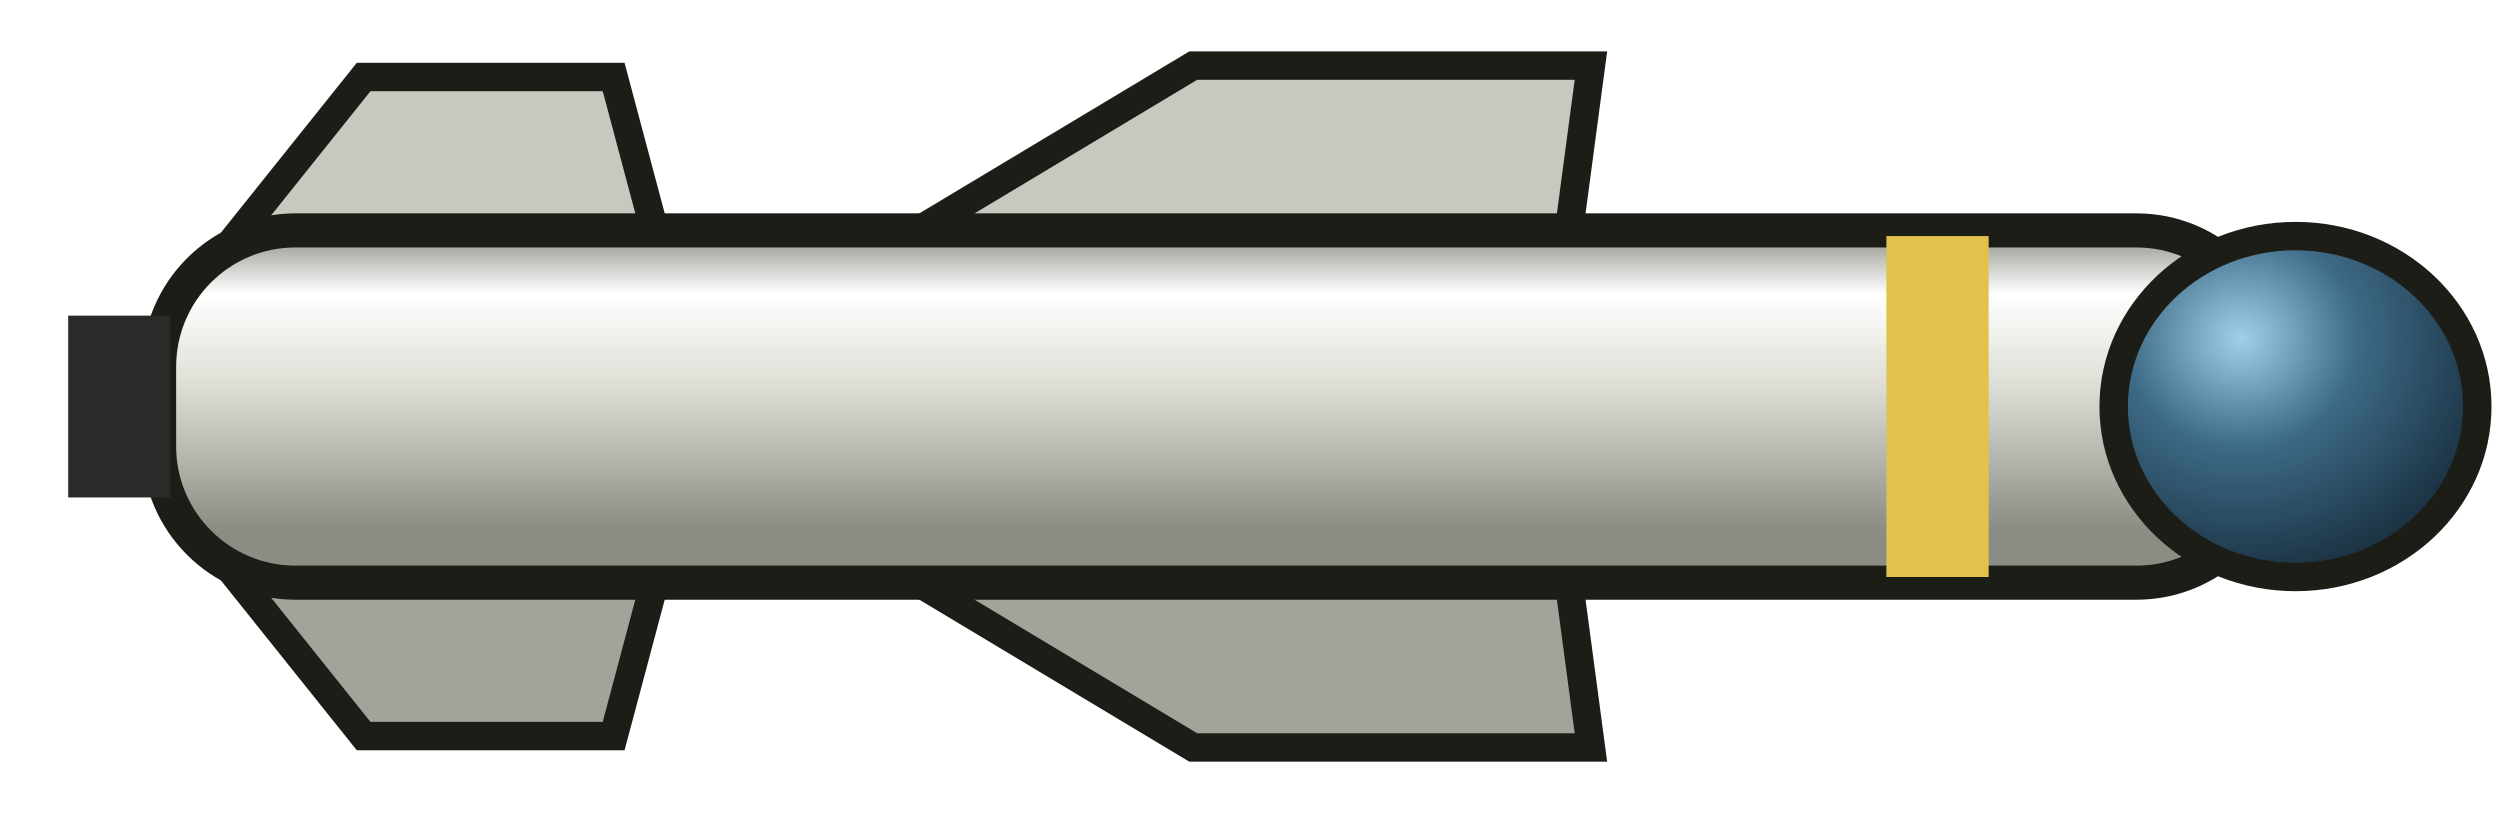
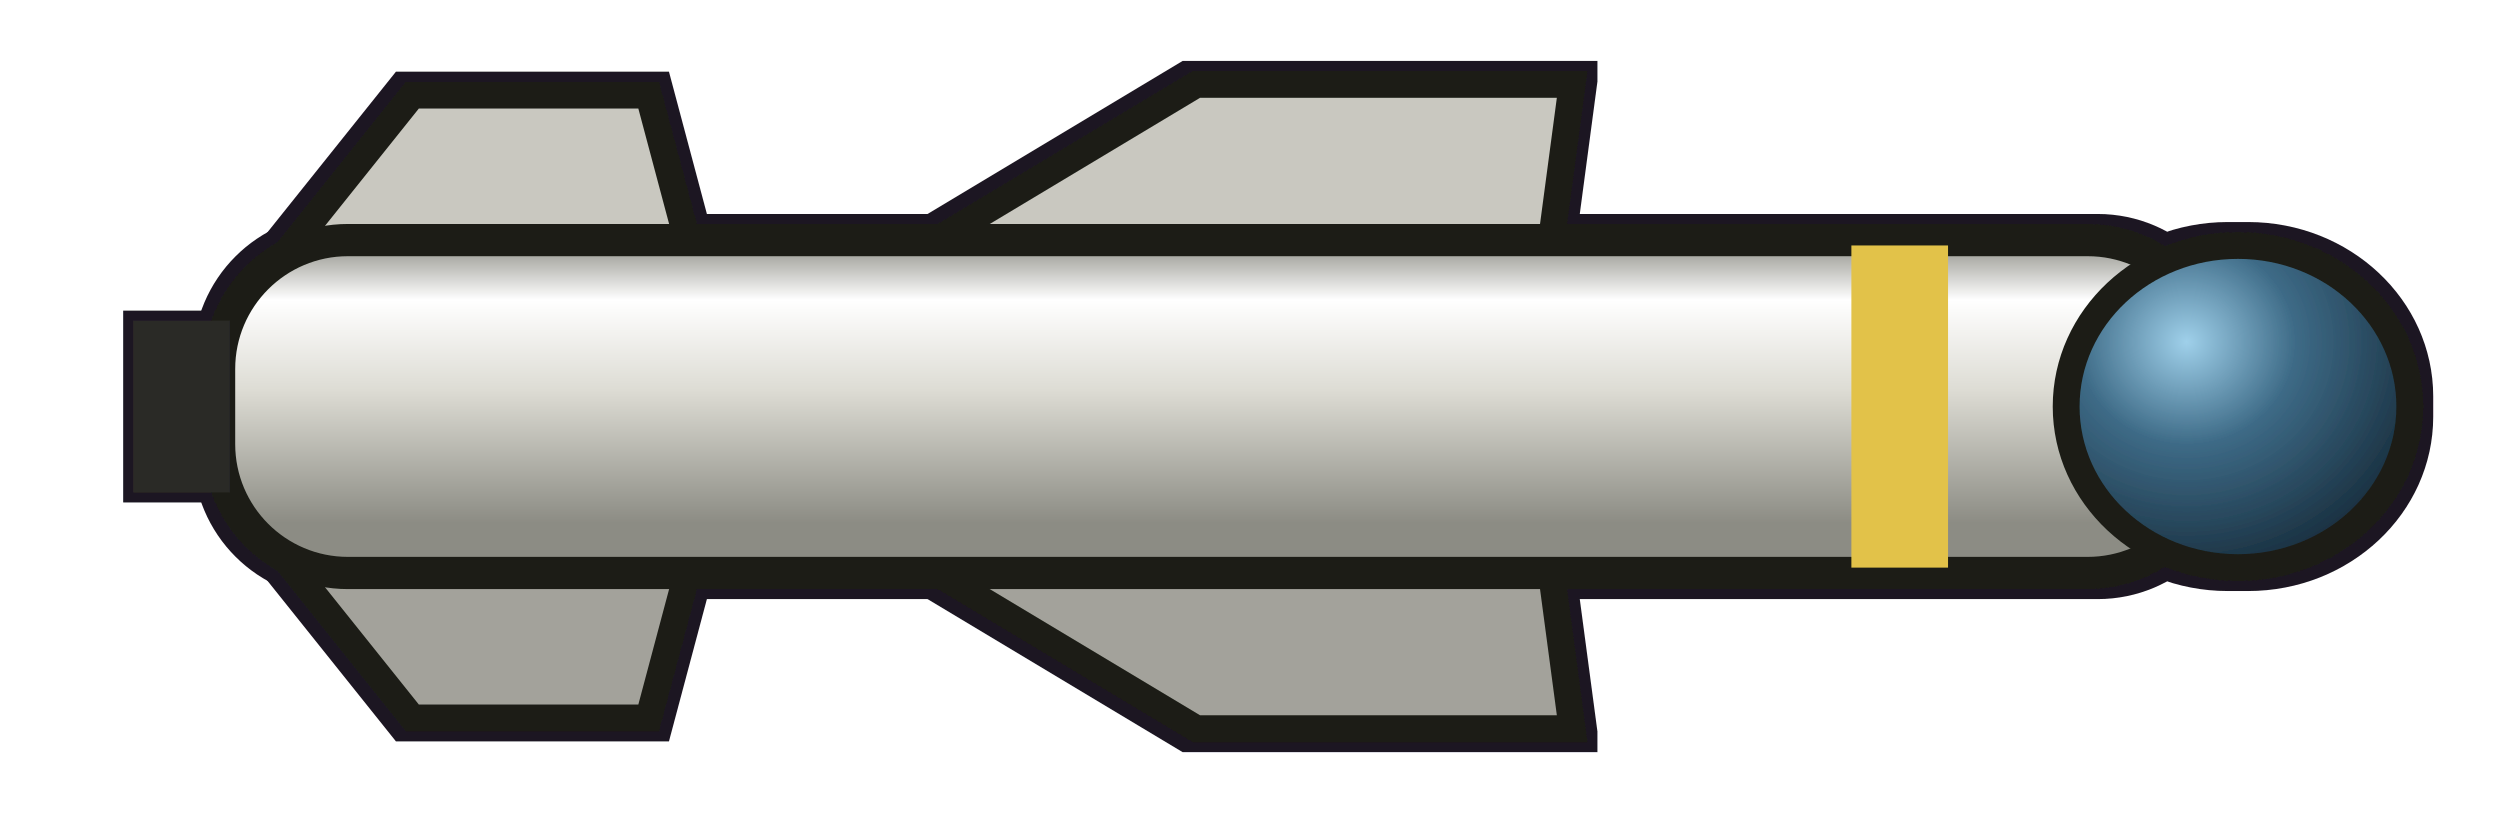
<svg xmlns="http://www.w3.org/2000/svg" width="40" height="13" viewBox="0 0 40 13">
-   <g transform="translate(0,1.05) scale(1.8182)">
-     <defs>
-       <linearGradient id="bG" x1="0" y1="0" x2="0" y2="1" gradientUnits="objectBoundingBox">
-         <stop offset="0" stop-color="#8c8c84" />
-         <stop offset="0.18" stop-color="#ffffff" />
-         <stop offset="0.45" stop-color="#dddcd4" />
-         <stop offset="0.85" stop-color="#8c8c84" />
-         <stop offset="1" stop-color="#8c8c84" />
-       </linearGradient>
-       <radialGradient id="sG" cx="0.35" cy="0.3" r="0.8" fx="0.35" fy="0.3" gradientUnits="objectBoundingBox">
-         <stop offset="0" stop-color="#9fd0ea" />
-         <stop offset="0.4" stop-color="#3d6a86" />
-         <stop offset="1" stop-color="#132533" />
-       </radialGradient>
-     </defs>
-     <path d="M2,1.6 L3.2,0.1 L5.4,0.1 L5.8,1.6Z" fill="#c9c8c0" stroke="#1b1d16" stroke-width="0.25" />
-     <path d="M2,4.4 L3.2,5.9 L5.4,5.9 L5.8,4.4Z" fill="#a3a29b" stroke="#1b1d16" stroke-width="0.25" />
-     <path d="M8,1.5 L10.5,0 L14,0 L13.8,1.5Z" fill="#c9c8c0" stroke="#1b1d16" stroke-width="0.25" />
-     <path d="M8,4.5 L10.5,6 L14,6 L13.8,4.5Z" fill="#a3a29b" stroke="#1b1d16" stroke-width="0.25" />
-     <rect x="1.4" y="1.45" width="18.6" height="3.1" rx="1.2" ry="1.2" fill="url(#bG)" stroke="#1b1d16" stroke-width="0.3" />
-     <rect x="16.6" y="1.5" width="0.9" height="3" fill="#e2c24a" />
-     <ellipse cx="20.2" cy="3" rx="1.6" ry="1.5" fill="url(#sG)" stroke="#1b1d16" stroke-width="0.25" />
-     <rect x="0.6" y="2.2" width="0.9" height="1.6" fill="#2a2a28" />
+   <defs>
+     <filter id="inkOutline" x="-10%" y="-40%" width="120%" height="180%">
+       <feMorphology in="SourceAlpha" operator="dilate" radius="0.9" result="grown" />
+       <feFlood flood-color="#1b1522" />
+       <feComposite in2="grown" operator="in" result="ink" />
+       <feMerge>
+         <feMergeNode in="ink" />
+         <feMergeNode in="SourceGraphic" />
+       </feMerge>
+     </filter>
+   </defs>
+   <g filter="url(#inkOutline)">
+     <g transform="translate(1.1,1.35) scale(1.7182)">
+       <defs>
+         <linearGradient id="bG" x1="0" y1="0" x2="0" y2="1" gradientUnits="objectBoundingBox">
+           <stop offset="0" stop-color="#8c8c84" />
+           <stop offset="0.18" stop-color="#ffffff" />
+           <stop offset="0.45" stop-color="#dddcd4" />
+           <stop offset="0.85" stop-color="#8c8c84" />
+           <stop offset="1" stop-color="#8c8c84" />
+         </linearGradient>
+         <radialGradient id="sG" cx="0.35" cy="0.3" r="0.8" fx="0.35" fy="0.3" gradientUnits="objectBoundingBox">
+           <stop offset="0" stop-color="#9fd0ea" />
+           <stop offset="0.4" stop-color="#3d6a86" />
+           <stop offset="1" stop-color="#132533" />
+         </radialGradient>
+       </defs>
+       <path d="M2,1.6 L3.2,0.1 L5.4,0.1 L5.8,1.6Z" fill="#c9c8c0" stroke="#1b1d16" stroke-width="0.25" />
+       <path d="M2,4.4 L3.2,5.9 L5.4,5.9 L5.8,4.4Z" fill="#a3a29b" stroke="#1b1d16" stroke-width="0.25" />
+       <path d="M8,1.5 L10.5,0 L14,0 L13.8,1.5Z" fill="#c9c8c0" stroke="#1b1d16" stroke-width="0.25" />
+       <path d="M8,4.5 L10.5,6 L14,6 L13.8,4.5Z" fill="#a3a29b" stroke="#1b1d16" stroke-width="0.25" />
+       <rect x="1.4" y="1.45" width="18.6" height="3.1" rx="1.2" ry="1.2" fill="url(#bG)" stroke="#1b1d16" stroke-width="0.3" />
+       <rect x="16.6" y="1.5" width="0.9" height="3" fill="#e2c24a" />
+       <ellipse cx="20.2" cy="3" rx="1.6" ry="1.5" fill="url(#sG)" stroke="#1b1d16" stroke-width="0.25" />
+       <rect x="0.6" y="2.2" width="0.9" height="1.6" fill="#2a2a28" />
+     </g>
  </g>
</svg>
